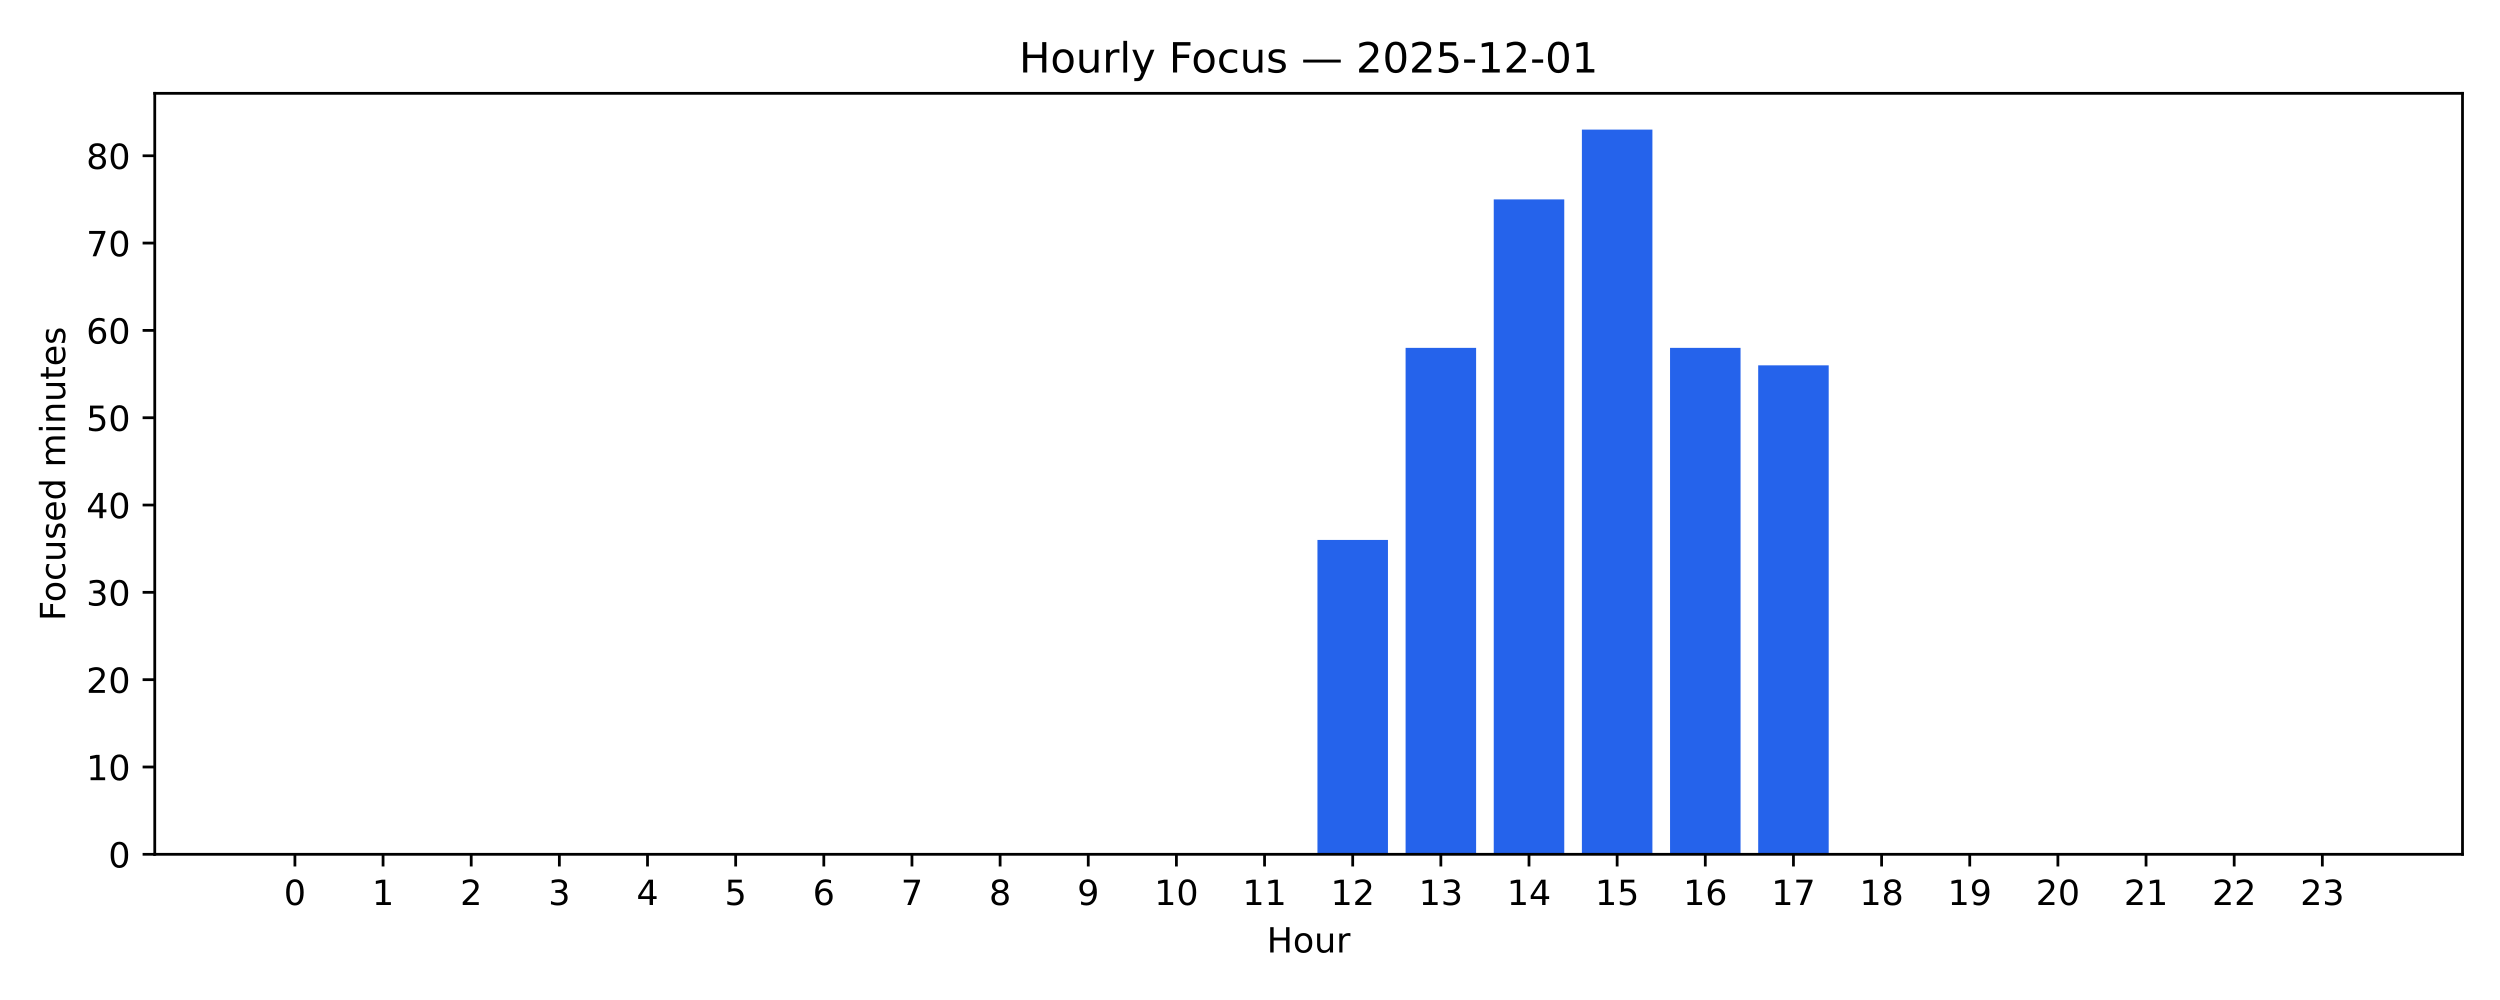
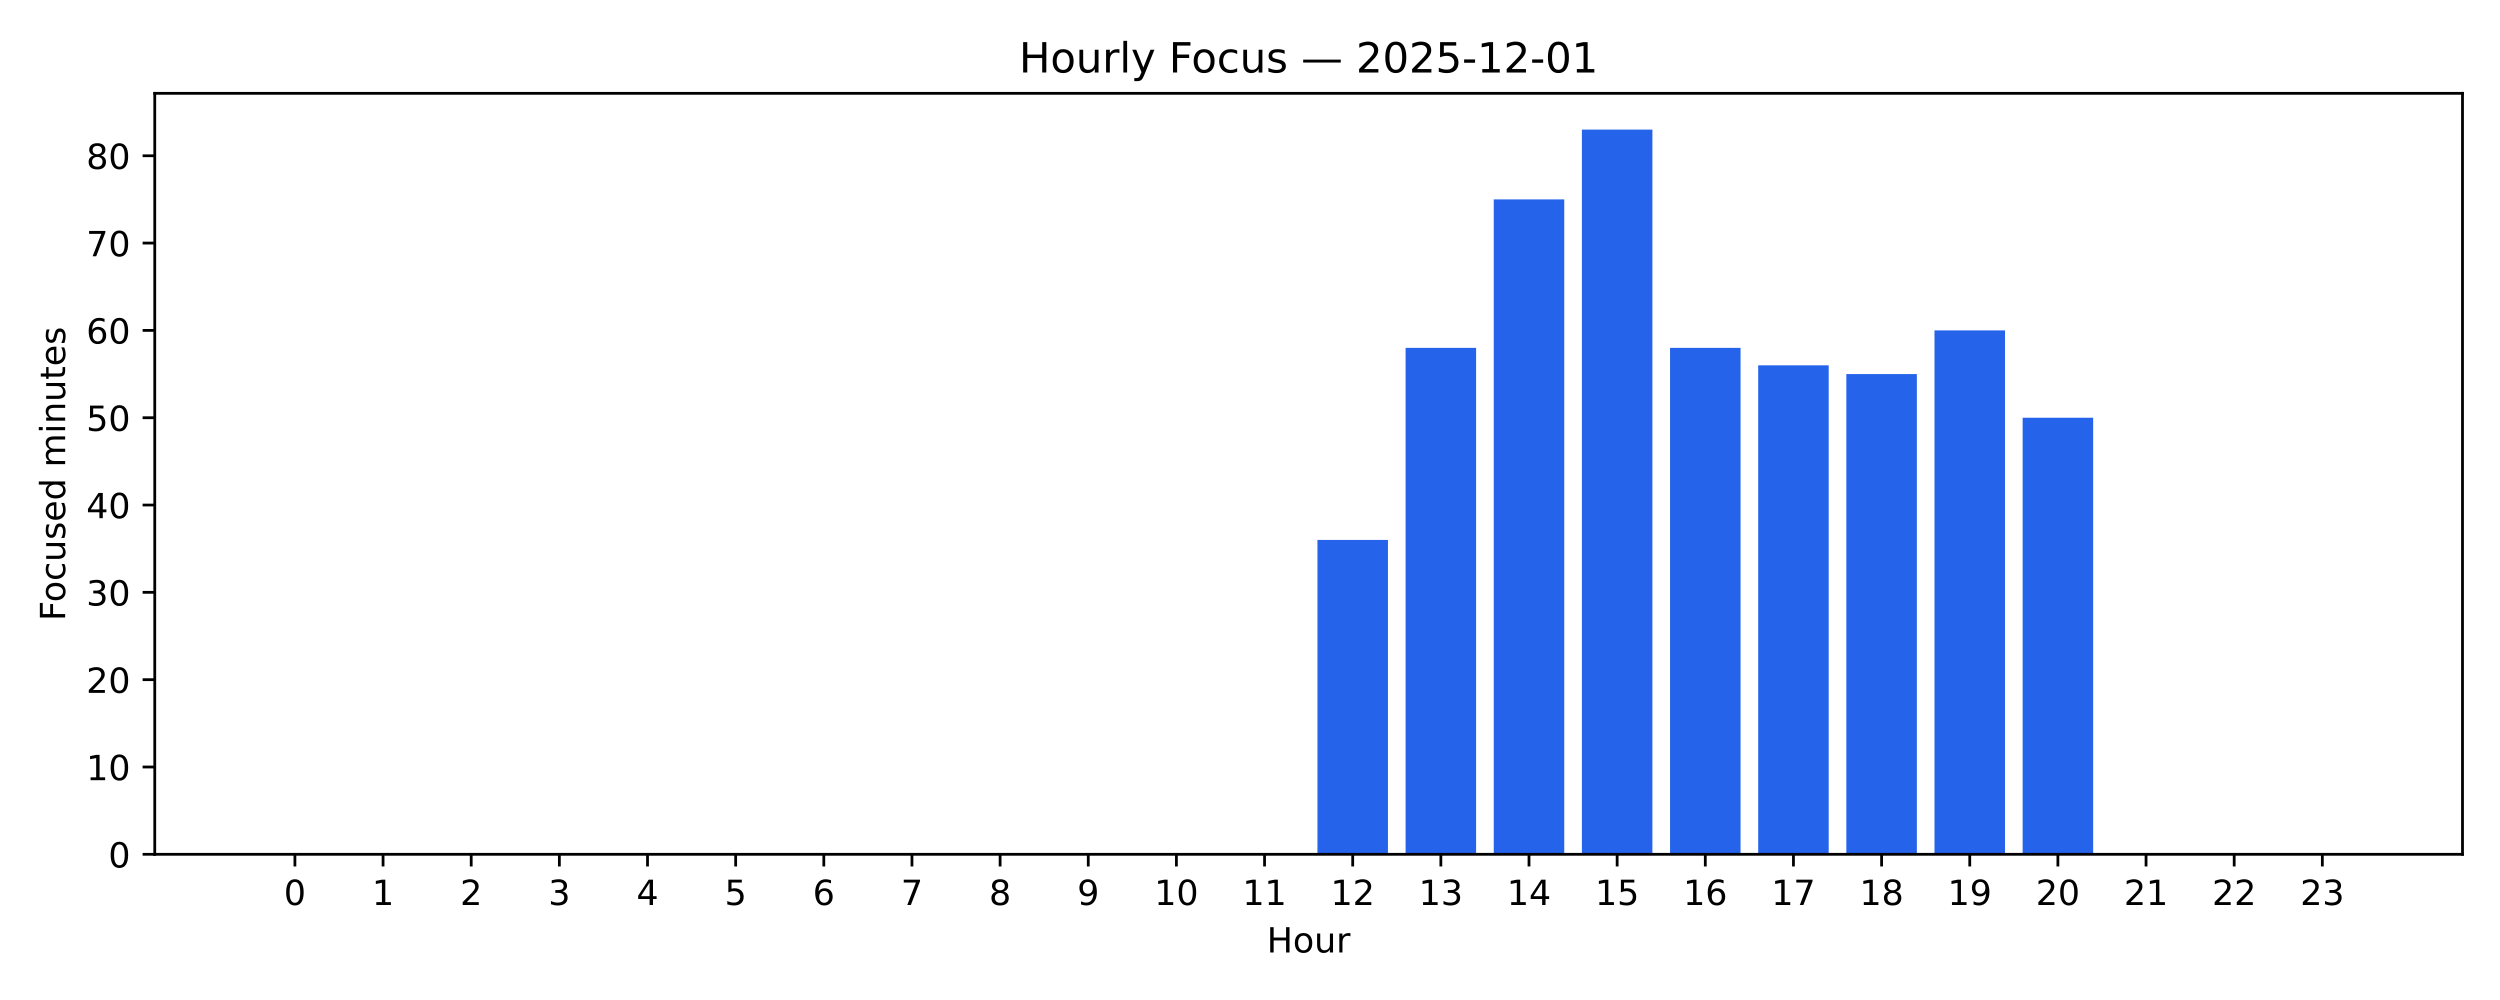
<svg xmlns="http://www.w3.org/2000/svg" xmlns:xlink="http://www.w3.org/1999/xlink" width="720pt" height="288pt" viewBox="0 0 720 288" version="1.1">
  <defs>
    <style type="text/css">*{stroke-linejoin: round; stroke-linecap: butt}</style>
  </defs>
  <g id="figure_1">
    <g id="patch_1">
      <path d="M 0 288  L 720 288  L 720 0  L 0 0  z " style="fill: #ffffff" />
    </g>
    <g id="axes_1">
      <g id="patch_2">
        <path d="M 44.57 246.04  L 709.2 246.04  L 709.2 26.88  L 44.57 26.88  z " style="fill: #ffffff" />
      </g>
      <g id="patch_3">
-         <path d="M 74.78 246.04  L 95.09 246.04  L 95.09 246.04  L 74.78 246.04  z " clip-path="url(#pf112966c77)" style="fill: #2563eb" />
+         <path d="M 74.78 246.04  L 95.09 246.04  L 95.09 246.04  L 74.78 246.04  z " clip-path="url(#p9d4293674d)" style="fill: #2563eb" />
      </g>
      <g id="patch_4">
-         <path d="M 100.167 246.04  L 120.477 246.04  L 120.477 246.04  L 100.167 246.04  z " clip-path="url(#pf112966c77)" style="fill: #2563eb" />
+         <path d="M 100.167 246.04  L 120.477 246.04  L 120.477 246.04  L 100.167 246.04  z " clip-path="url(#p9d4293674d)" style="fill: #2563eb" />
      </g>
      <g id="patch_5">
-         <path d="M 125.554 246.04  L 145.864 246.04  L 145.864 246.04  L 125.554 246.04  z " clip-path="url(#pf112966c77)" style="fill: #2563eb" />
+         <path d="M 125.554 246.04  L 145.864 246.04  L 145.864 246.04  L 125.554 246.04  z " clip-path="url(#p9d4293674d)" style="fill: #2563eb" />
      </g>
      <g id="patch_6">
-         <path d="M 150.941 246.04  L 171.251 246.04  L 171.251 246.04  L 150.941 246.04  z " clip-path="url(#pf112966c77)" style="fill: #2563eb" />
+         <path d="M 150.941 246.04  L 171.251 246.04  L 171.251 246.04  L 150.941 246.04  z " clip-path="url(#p9d4293674d)" style="fill: #2563eb" />
      </g>
      <g id="patch_7">
-         <path d="M 176.328 246.04  L 196.638 246.04  L 196.638 246.04  L 176.328 246.04  z " clip-path="url(#pf112966c77)" style="fill: #2563eb" />
+         <path d="M 176.328 246.04  L 196.638 246.04  L 196.638 246.04  L 176.328 246.04  z " clip-path="url(#p9d4293674d)" style="fill: #2563eb" />
      </g>
      <g id="patch_8">
-         <path d="M 201.715 246.04  L 222.025 246.04  L 222.025 246.04  L 201.715 246.04  z " clip-path="url(#pf112966c77)" style="fill: #2563eb" />
+         <path d="M 201.715 246.04  L 222.025 246.04  L 222.025 246.04  L 201.715 246.04  z " clip-path="url(#p9d4293674d)" style="fill: #2563eb" />
      </g>
      <g id="patch_9">
-         <path d="M 227.102 246.04  L 247.412 246.04  L 247.412 246.04  L 227.102 246.04  z " clip-path="url(#pf112966c77)" style="fill: #2563eb" />
+         <path d="M 227.102 246.04  L 247.412 246.04  L 247.412 246.04  L 227.102 246.04  z " clip-path="url(#p9d4293674d)" style="fill: #2563eb" />
      </g>
      <g id="patch_10">
-         <path d="M 252.489 246.04  L 272.799 246.04  L 272.799 246.04  L 252.489 246.04  z " clip-path="url(#pf112966c77)" style="fill: #2563eb" />
+         <path d="M 252.489 246.04  L 272.799 246.04  L 272.799 246.04  L 252.489 246.04  z " clip-path="url(#p9d4293674d)" style="fill: #2563eb" />
      </g>
      <g id="patch_11">
-         <path d="M 277.876 246.04  L 298.185 246.04  L 298.185 246.04  L 277.876 246.04  z " clip-path="url(#pf112966c77)" style="fill: #2563eb" />
+         <path d="M 277.876 246.04  L 298.185 246.04  L 298.185 246.04  L 277.876 246.04  z " clip-path="url(#p9d4293674d)" style="fill: #2563eb" />
      </g>
      <g id="patch_12">
-         <path d="M 303.263 246.04  L 323.572 246.04  L 323.572 246.04  L 303.263 246.04  z " clip-path="url(#pf112966c77)" style="fill: #2563eb" />
+         <path d="M 303.263 246.04  L 323.572 246.04  L 323.572 246.04  L 303.263 246.04  z " clip-path="url(#p9d4293674d)" style="fill: #2563eb" />
      </g>
      <g id="patch_13">
-         <path d="M 328.65 246.04  L 348.959 246.04  L 348.959 246.04  L 328.65 246.04  z " clip-path="url(#pf112966c77)" style="fill: #2563eb" />
+         <path d="M 328.65 246.04  L 348.959 246.04  L 348.959 246.04  L 328.65 246.04  z " clip-path="url(#p9d4293674d)" style="fill: #2563eb" />
      </g>
      <g id="patch_14">
-         <path d="M 354.037 246.04  L 374.346 246.04  L 374.346 246.04  L 354.037 246.04  z " clip-path="url(#pf112966c77)" style="fill: #2563eb" />
+         <path d="M 354.037 246.04  L 374.346 246.04  L 374.346 246.04  L 354.037 246.04  z " clip-path="url(#p9d4293674d)" style="fill: #2563eb" />
      </g>
      <g id="patch_15">
-         <path d="M 379.424 246.04  L 399.733 246.04  L 399.733 155.509  L 379.424 155.509  z " clip-path="url(#pf112966c77)" style="fill: #2563eb" />
+         <path d="M 379.424 246.04  L 399.733 246.04  L 399.733 155.509  L 379.424 155.509  z " clip-path="url(#p9d4293674d)" style="fill: #2563eb" />
      </g>
      <g id="patch_16">
-         <path d="M 404.811 246.04  L 425.12 246.04  L 425.12 100.185  L 404.811 100.185  z " clip-path="url(#pf112966c77)" style="fill: #2563eb" />
+         <path d="M 404.811 246.04  L 425.12 246.04  L 425.12 100.185  L 404.811 100.185  z " clip-path="url(#p9d4293674d)" style="fill: #2563eb" />
      </g>
      <g id="patch_17">
-         <path d="M 430.198 246.04  L 450.507 246.04  L 450.507 57.434  L 430.198 57.434  z " clip-path="url(#pf112966c77)" style="fill: #2563eb" />
+         <path d="M 430.198 246.04  L 450.507 246.04  L 450.507 57.434  L 430.198 57.434  z " clip-path="url(#p9d4293674d)" style="fill: #2563eb" />
      </g>
      <g id="patch_18">
-         <path d="M 455.585 246.04  L 475.894 246.04  L 475.894 37.316  L 455.585 37.316  z " clip-path="url(#pf112966c77)" style="fill: #2563eb" />
+         <path d="M 455.585 246.04  L 475.894 246.04  L 475.894 37.316  L 455.585 37.316  z " clip-path="url(#p9d4293674d)" style="fill: #2563eb" />
      </g>
      <g id="patch_19">
-         <path d="M 480.971 246.04  L 501.281 246.04  L 501.281 100.185  L 480.971 100.185  z " clip-path="url(#pf112966c77)" style="fill: #2563eb" />
+         <path d="M 480.971 246.04  L 501.281 246.04  L 501.281 100.185  L 480.971 100.185  z " clip-path="url(#p9d4293674d)" style="fill: #2563eb" />
      </g>
      <g id="patch_20">
-         <path d="M 506.358 246.04  L 526.668 246.04  L 526.668 105.214  L 506.358 105.214  z " clip-path="url(#pf112966c77)" style="fill: #2563eb" />
+         <path d="M 506.358 246.04  L 526.668 246.04  L 526.668 105.214  L 506.358 105.214  z " clip-path="url(#p9d4293674d)" style="fill: #2563eb" />
      </g>
      <g id="patch_21">
-         <path d="M 531.745 246.04  L 552.055 246.04  L 552.055 246.04  L 531.745 246.04  z " clip-path="url(#pf112966c77)" style="fill: #2563eb" />
+         <path d="M 531.745 246.04  L 552.055 246.04  L 552.055 107.729  L 531.745 107.729  z " clip-path="url(#p9d4293674d)" style="fill: #2563eb" />
      </g>
      <g id="patch_22">
-         <path d="M 557.132 246.04  L 577.442 246.04  L 577.442 246.04  L 557.132 246.04  z " clip-path="url(#pf112966c77)" style="fill: #2563eb" />
+         <path d="M 557.132 246.04  L 577.442 246.04  L 577.442 95.155  L 557.132 95.155  z " clip-path="url(#p9d4293674d)" style="fill: #2563eb" />
      </g>
      <g id="patch_23">
-         <path d="M 582.519 246.04  L 602.829 246.04  L 602.829 246.04  L 582.519 246.04  z " clip-path="url(#pf112966c77)" style="fill: #2563eb" />
+         <path d="M 582.519 246.04  L 602.829 246.04  L 602.829 120.303  L 582.519 120.303  z " clip-path="url(#p9d4293674d)" style="fill: #2563eb" />
      </g>
      <g id="patch_24">
-         <path d="M 607.906 246.04  L 628.216 246.04  L 628.216 246.04  L 607.906 246.04  z " clip-path="url(#pf112966c77)" style="fill: #2563eb" />
+         <path d="M 607.906 246.04  L 628.216 246.04  L 628.216 246.04  L 607.906 246.04  z " clip-path="url(#p9d4293674d)" style="fill: #2563eb" />
      </g>
      <g id="patch_25">
-         <path d="M 633.293 246.04  L 653.603 246.04  L 653.603 246.04  L 633.293 246.04  z " clip-path="url(#pf112966c77)" style="fill: #2563eb" />
+         <path d="M 633.293 246.04  L 653.603 246.04  L 653.603 246.04  L 633.293 246.04  z " clip-path="url(#p9d4293674d)" style="fill: #2563eb" />
      </g>
      <g id="patch_26">
-         <path d="M 658.68 246.04  L 678.99 246.04  L 678.99 246.04  L 658.68 246.04  z " clip-path="url(#pf112966c77)" style="fill: #2563eb" />
+         <path d="M 658.68 246.04  L 678.99 246.04  L 678.99 246.04  L 658.68 246.04  z " clip-path="url(#p9d4293674d)" style="fill: #2563eb" />
      </g>
      <g id="matplotlib.axis_1">
        <g id="xtick_1">
          <g id="line2d_1">
            <defs>
-               <path id="m35492df89a" d="M 0 0  L 0 3.5  " style="stroke: #000000; stroke-width: 0.8" />
+               <path id="ma91bf2c382" d="M 0 0  L 0 3.5  " style="stroke: #000000; stroke-width: 0.8" />
            </defs>
            <g>
-               <use xlink:href="#m35492df89a" x="84.935" y="246.04" style="stroke: #000000; stroke-width: 0.8" />
+               <use xlink:href="#ma91bf2c382" x="84.935" y="246.04" style="stroke: #000000; stroke-width: 0.8" />
            </g>
          </g>
          <g id="text_1">
            <g transform="translate(81.75398 260.6384) scale(0.1 -0.1)">
              <defs>
                <path id="DejaVuSans-30" d="M 2034 4250  Q 1547 4250 1301 3770  Q 1056 3291 1056 2328  Q 1056 1369 1301 889  Q 1547 409 2034 409  Q 2525 409 2770 889  Q 3016 1369 3016 2328  Q 3016 3291 2770 3770  Q 2525 4250 2034 4250  z M 2034 4750  Q 2819 4750 3233 4129  Q 3647 3509 3647 2328  Q 3647 1150 3233 529  Q 2819 -91 2034 -91  Q 1250 -91 836 529  Q 422 1150 422 2328  Q 422 3509 836 4129  Q 1250 4750 2034 4750  z " transform="scale(0.015625)" />
              </defs>
              <use xlink:href="#DejaVuSans-30" />
            </g>
          </g>
        </g>
        <g id="xtick_2">
          <g id="line2d_2">
            <g>
-               <use xlink:href="#m35492df89a" x="110.322" y="246.04" style="stroke: #000000; stroke-width: 0.8" />
+               <use xlink:href="#ma91bf2c382" x="110.322" y="246.04" style="stroke: #000000; stroke-width: 0.8" />
            </g>
          </g>
          <g id="text_2">
            <g transform="translate(107.1409 260.6384) scale(0.1 -0.1)">
              <defs>
                <path id="DejaVuSans-31" d="M 794 531  L 1825 531  L 1825 4091  L 703 3866  L 703 4441  L 1819 4666  L 2450 4666  L 2450 531  L 3481 531  L 3481 0  L 794 0  L 794 531  z " transform="scale(0.015625)" />
              </defs>
              <use xlink:href="#DejaVuSans-31" />
            </g>
          </g>
        </g>
        <g id="xtick_3">
          <g id="line2d_3">
            <g>
-               <use xlink:href="#m35492df89a" x="135.709" y="246.04" style="stroke: #000000; stroke-width: 0.8" />
+               <use xlink:href="#ma91bf2c382" x="135.709" y="246.04" style="stroke: #000000; stroke-width: 0.8" />
            </g>
          </g>
          <g id="text_3">
            <g transform="translate(132.5279 260.6384) scale(0.1 -0.1)">
              <defs>
                <path id="DejaVuSans-32" d="M 1228 531  L 3431 531  L 3431 0  L 469 0  L 469 531  Q 828 903 1448 1529  Q 2069 2156 2228 2338  Q 2531 2678 2651 2914  Q 2772 3150 2772 3378  Q 2772 3750 2511 3984  Q 2250 4219 1831 4219  Q 1534 4219 1204 4116  Q 875 4013 500 3803  L 500 4441  Q 881 4594 1212 4672  Q 1544 4750 1819 4750  Q 2544 4750 2975 4387  Q 3406 4025 3406 3419  Q 3406 3131 3298 2873  Q 3191 2616 2906 2266  Q 2828 2175 2409 1742  Q 1991 1309 1228 531  z " transform="scale(0.015625)" />
              </defs>
              <use xlink:href="#DejaVuSans-32" />
            </g>
          </g>
        </g>
        <g id="xtick_4">
          <g id="line2d_4">
            <g>
-               <use xlink:href="#m35492df89a" x="161.096" y="246.04" style="stroke: #000000; stroke-width: 0.8" />
+               <use xlink:href="#ma91bf2c382" x="161.096" y="246.04" style="stroke: #000000; stroke-width: 0.8" />
            </g>
          </g>
          <g id="text_4">
            <g transform="translate(157.9148 260.6384) scale(0.1 -0.1)">
              <defs>
                <path id="DejaVuSans-33" d="M 2597 2516  Q 3050 2419 3304 2112  Q 3559 1806 3559 1356  Q 3559 666 3084 287  Q 2609 -91 1734 -91  Q 1441 -91 1130 -33  Q 819 25 488 141  L 488 750  Q 750 597 1062 519  Q 1375 441 1716 441  Q 2309 441 2620 675  Q 2931 909 2931 1356  Q 2931 1769 2642 2001  Q 2353 2234 1838 2234  L 1294 2234  L 1294 2753  L 1863 2753  Q 2328 2753 2575 2939  Q 2822 3125 2822 3475  Q 2822 3834 2567 4026  Q 2313 4219 1838 4219  Q 1578 4219 1281 4162  Q 984 4106 628 3988  L 628 4550  Q 988 4650 1302 4700  Q 1616 4750 1894 4750  Q 2613 4750 3031 4423  Q 3450 4097 3450 3541  Q 3450 3153 3228 2886  Q 3006 2619 2597 2516  z " transform="scale(0.015625)" />
              </defs>
              <use xlink:href="#DejaVuSans-33" />
            </g>
          </g>
        </g>
        <g id="xtick_5">
          <g id="line2d_5">
            <g>
-               <use xlink:href="#m35492df89a" x="186.483" y="246.04" style="stroke: #000000; stroke-width: 0.8" />
+               <use xlink:href="#ma91bf2c382" x="186.483" y="246.04" style="stroke: #000000; stroke-width: 0.8" />
            </g>
          </g>
          <g id="text_5">
            <g transform="translate(183.3017 260.6384) scale(0.1 -0.1)">
              <defs>
                <path id="DejaVuSans-34" d="M 2419 4116  L 825 1625  L 2419 1625  L 2419 4116  z M 2253 4666  L 3047 4666  L 3047 1625  L 3713 1625  L 3713 1100  L 3047 1100  L 3047 0  L 2419 0  L 2419 1100  L 313 1100  L 313 1709  L 2253 4666  z " transform="scale(0.015625)" />
              </defs>
              <use xlink:href="#DejaVuSans-34" />
            </g>
          </g>
        </g>
        <g id="xtick_6">
          <g id="line2d_6">
            <g>
-               <use xlink:href="#m35492df89a" x="211.87" y="246.04" style="stroke: #000000; stroke-width: 0.8" />
+               <use xlink:href="#ma91bf2c382" x="211.87" y="246.04" style="stroke: #000000; stroke-width: 0.8" />
            </g>
          </g>
          <g id="text_6">
            <g transform="translate(208.6887 260.6384) scale(0.1 -0.1)">
              <defs>
                <path id="DejaVuSans-35" d="M 691 4666  L 3169 4666  L 3169 4134  L 1269 4134  L 1269 2991  Q 1406 3038 1543 3061  Q 1681 3084 1819 3084  Q 2600 3084 3056 2656  Q 3513 2228 3513 1497  Q 3513 744 3044 326  Q 2575 -91 1722 -91  Q 1428 -91 1123 -41  Q 819 9 494 109  L 494 744  Q 775 591 1075 516  Q 1375 441 1709 441  Q 2250 441 2565 725  Q 2881 1009 2881 1497  Q 2881 1984 2565 2268  Q 2250 2553 1709 2553  Q 1456 2553 1204 2497  Q 953 2441 691 2322  L 691 4666  z " transform="scale(0.015625)" />
              </defs>
              <use xlink:href="#DejaVuSans-35" />
            </g>
          </g>
        </g>
        <g id="xtick_7">
          <g id="line2d_7">
            <g>
-               <use xlink:href="#m35492df89a" x="237.257" y="246.04" style="stroke: #000000; stroke-width: 0.8" />
+               <use xlink:href="#ma91bf2c382" x="237.257" y="246.04" style="stroke: #000000; stroke-width: 0.8" />
            </g>
          </g>
          <g id="text_7">
            <g transform="translate(234.0756 260.6384) scale(0.1 -0.1)">
              <defs>
                <path id="DejaVuSans-36" d="M 2113 2584  Q 1688 2584 1439 2293  Q 1191 2003 1191 1497  Q 1191 994 1439 701  Q 1688 409 2113 409  Q 2538 409 2786 701  Q 3034 994 3034 1497  Q 3034 2003 2786 2293  Q 2538 2584 2113 2584  z M 3366 4563  L 3366 3988  Q 3128 4100 2886 4159  Q 2644 4219 2406 4219  Q 1781 4219 1451 3797  Q 1122 3375 1075 2522  Q 1259 2794 1537 2939  Q 1816 3084 2150 3084  Q 2853 3084 3261 2657  Q 3669 2231 3669 1497  Q 3669 778 3244 343  Q 2819 -91 2113 -91  Q 1303 -91 875 529  Q 447 1150 447 2328  Q 447 3434 972 4092  Q 1497 4750 2381 4750  Q 2619 4750 2861 4703  Q 3103 4656 3366 4563  z " transform="scale(0.015625)" />
              </defs>
              <use xlink:href="#DejaVuSans-36" />
            </g>
          </g>
        </g>
        <g id="xtick_8">
          <g id="line2d_8">
            <g>
-               <use xlink:href="#m35492df89a" x="262.644" y="246.04" style="stroke: #000000; stroke-width: 0.8" />
+               <use xlink:href="#ma91bf2c382" x="262.644" y="246.04" style="stroke: #000000; stroke-width: 0.8" />
            </g>
          </g>
          <g id="text_8">
            <g transform="translate(259.4625 260.6384) scale(0.1 -0.1)">
              <defs>
                <path id="DejaVuSans-37" d="M 525 4666  L 3525 4666  L 3525 4397  L 1831 0  L 1172 0  L 2766 4134  L 525 4134  L 525 4666  z " transform="scale(0.015625)" />
              </defs>
              <use xlink:href="#DejaVuSans-37" />
            </g>
          </g>
        </g>
        <g id="xtick_9">
          <g id="line2d_9">
            <g>
-               <use xlink:href="#m35492df89a" x="288.031" y="246.04" style="stroke: #000000; stroke-width: 0.8" />
+               <use xlink:href="#ma91bf2c382" x="288.031" y="246.04" style="stroke: #000000; stroke-width: 0.8" />
            </g>
          </g>
          <g id="text_9">
            <g transform="translate(284.8495 260.6384) scale(0.1 -0.1)">
              <defs>
                <path id="DejaVuSans-38" d="M 2034 2216  Q 1584 2216 1326 1975  Q 1069 1734 1069 1313  Q 1069 891 1326 650  Q 1584 409 2034 409  Q 2484 409 2743 651  Q 3003 894 3003 1313  Q 3003 1734 2745 1975  Q 2488 2216 2034 2216  z M 1403 2484  Q 997 2584 770 2862  Q 544 3141 544 3541  Q 544 4100 942 4425  Q 1341 4750 2034 4750  Q 2731 4750 3128 4425  Q 3525 4100 3525 3541  Q 3525 3141 3298 2862  Q 3072 2584 2669 2484  Q 3125 2378 3379 2068  Q 3634 1759 3634 1313  Q 3634 634 3220 271  Q 2806 -91 2034 -91  Q 1263 -91 848 271  Q 434 634 434 1313  Q 434 1759 690 2068  Q 947 2378 1403 2484  z M 1172 3481  Q 1172 3119 1398 2916  Q 1625 2713 2034 2713  Q 2441 2713 2670 2916  Q 2900 3119 2900 3481  Q 2900 3844 2670 4047  Q 2441 4250 2034 4250  Q 1625 4250 1398 4047  Q 1172 3844 1172 3481  z " transform="scale(0.015625)" />
              </defs>
              <use xlink:href="#DejaVuSans-38" />
            </g>
          </g>
        </g>
        <g id="xtick_10">
          <g id="line2d_10">
            <g>
-               <use xlink:href="#m35492df89a" x="313.418" y="246.04" style="stroke: #000000; stroke-width: 0.8" />
+               <use xlink:href="#ma91bf2c382" x="313.418" y="246.04" style="stroke: #000000; stroke-width: 0.8" />
            </g>
          </g>
          <g id="text_10">
            <g transform="translate(310.2364 260.6384) scale(0.1 -0.1)">
              <defs>
                <path id="DejaVuSans-39" d="M 703 97  L 703 672  Q 941 559 1184 500  Q 1428 441 1663 441  Q 2288 441 2617 861  Q 2947 1281 2994 2138  Q 2813 1869 2534 1725  Q 2256 1581 1919 1581  Q 1219 1581 811 2004  Q 403 2428 403 3163  Q 403 3881 828 4315  Q 1253 4750 1959 4750  Q 2769 4750 3195 4129  Q 3622 3509 3622 2328  Q 3622 1225 3098 567  Q 2575 -91 1691 -91  Q 1453 -91 1209 -44  Q 966 3 703 97  z M 1959 2075  Q 2384 2075 2632 2365  Q 2881 2656 2881 3163  Q 2881 3666 2632 3958  Q 2384 4250 1959 4250  Q 1534 4250 1286 3958  Q 1038 3666 1038 3163  Q 1038 2656 1286 2365  Q 1534 2075 1959 2075  z " transform="scale(0.015625)" />
              </defs>
              <use xlink:href="#DejaVuSans-39" />
            </g>
          </g>
        </g>
        <g id="xtick_11">
          <g id="line2d_11">
            <g>
-               <use xlink:href="#m35492df89a" x="338.805" y="246.04" style="stroke: #000000; stroke-width: 0.8" />
+               <use xlink:href="#ma91bf2c382" x="338.805" y="246.04" style="stroke: #000000; stroke-width: 0.8" />
            </g>
          </g>
          <g id="text_11">
            <g transform="translate(332.4421 260.6384) scale(0.1 -0.1)">
              <use xlink:href="#DejaVuSans-31" />
              <use xlink:href="#DejaVuSans-30" transform="translate(63.62305 0)" />
            </g>
          </g>
        </g>
        <g id="xtick_12">
          <g id="line2d_12">
            <g>
-               <use xlink:href="#m35492df89a" x="364.192" y="246.04" style="stroke: #000000; stroke-width: 0.8" />
+               <use xlink:href="#ma91bf2c382" x="364.192" y="246.04" style="stroke: #000000; stroke-width: 0.8" />
            </g>
          </g>
          <g id="text_12">
            <g transform="translate(357.829 260.6384) scale(0.1 -0.1)">
              <use xlink:href="#DejaVuSans-31" />
              <use xlink:href="#DejaVuSans-31" transform="translate(63.62305 0)" />
            </g>
          </g>
        </g>
        <g id="xtick_13">
          <g id="line2d_13">
            <g>
-               <use xlink:href="#m35492df89a" x="389.578" y="246.04" style="stroke: #000000; stroke-width: 0.8" />
+               <use xlink:href="#ma91bf2c382" x="389.578" y="246.04" style="stroke: #000000; stroke-width: 0.8" />
            </g>
          </g>
          <g id="text_13">
            <g transform="translate(383.216 260.6384) scale(0.1 -0.1)">
              <use xlink:href="#DejaVuSans-31" />
              <use xlink:href="#DejaVuSans-32" transform="translate(63.62305 0)" />
            </g>
          </g>
        </g>
        <g id="xtick_14">
          <g id="line2d_14">
            <g>
-               <use xlink:href="#m35492df89a" x="414.965" y="246.04" style="stroke: #000000; stroke-width: 0.8" />
+               <use xlink:href="#ma91bf2c382" x="414.965" y="246.04" style="stroke: #000000; stroke-width: 0.8" />
            </g>
          </g>
          <g id="text_14">
            <g transform="translate(408.6029 260.6384) scale(0.1 -0.1)">
              <use xlink:href="#DejaVuSans-31" />
              <use xlink:href="#DejaVuSans-33" transform="translate(63.62305 0)" />
            </g>
          </g>
        </g>
        <g id="xtick_15">
          <g id="line2d_15">
            <g>
-               <use xlink:href="#m35492df89a" x="440.352" y="246.04" style="stroke: #000000; stroke-width: 0.8" />
+               <use xlink:href="#ma91bf2c382" x="440.352" y="246.04" style="stroke: #000000; stroke-width: 0.8" />
            </g>
          </g>
          <g id="text_15">
            <g transform="translate(433.9898 260.6384) scale(0.1 -0.1)">
              <use xlink:href="#DejaVuSans-31" />
              <use xlink:href="#DejaVuSans-34" transform="translate(63.62305 0)" />
            </g>
          </g>
        </g>
        <g id="xtick_16">
          <g id="line2d_16">
            <g>
-               <use xlink:href="#m35492df89a" x="465.739" y="246.04" style="stroke: #000000; stroke-width: 0.8" />
+               <use xlink:href="#ma91bf2c382" x="465.739" y="246.04" style="stroke: #000000; stroke-width: 0.8" />
            </g>
          </g>
          <g id="text_16">
            <g transform="translate(459.3768 260.6384) scale(0.1 -0.1)">
              <use xlink:href="#DejaVuSans-31" />
              <use xlink:href="#DejaVuSans-35" transform="translate(63.62305 0)" />
            </g>
          </g>
        </g>
        <g id="xtick_17">
          <g id="line2d_17">
            <g>
-               <use xlink:href="#m35492df89a" x="491.126" y="246.04" style="stroke: #000000; stroke-width: 0.8" />
+               <use xlink:href="#ma91bf2c382" x="491.126" y="246.04" style="stroke: #000000; stroke-width: 0.8" />
            </g>
          </g>
          <g id="text_17">
            <g transform="translate(484.7637 260.6384) scale(0.1 -0.1)">
              <use xlink:href="#DejaVuSans-31" />
              <use xlink:href="#DejaVuSans-36" transform="translate(63.62305 0)" />
            </g>
          </g>
        </g>
        <g id="xtick_18">
          <g id="line2d_18">
            <g>
-               <use xlink:href="#m35492df89a" x="516.513" y="246.04" style="stroke: #000000; stroke-width: 0.8" />
+               <use xlink:href="#ma91bf2c382" x="516.513" y="246.04" style="stroke: #000000; stroke-width: 0.8" />
            </g>
          </g>
          <g id="text_18">
            <g transform="translate(510.1507 260.6384) scale(0.1 -0.1)">
              <use xlink:href="#DejaVuSans-31" />
              <use xlink:href="#DejaVuSans-37" transform="translate(63.62305 0)" />
            </g>
          </g>
        </g>
        <g id="xtick_19">
          <g id="line2d_19">
            <g>
-               <use xlink:href="#m35492df89a" x="541.9" y="246.04" style="stroke: #000000; stroke-width: 0.8" />
+               <use xlink:href="#ma91bf2c382" x="541.9" y="246.04" style="stroke: #000000; stroke-width: 0.8" />
            </g>
          </g>
          <g id="text_19">
            <g transform="translate(535.5376 260.6384) scale(0.1 -0.1)">
              <use xlink:href="#DejaVuSans-31" />
              <use xlink:href="#DejaVuSans-38" transform="translate(63.62305 0)" />
            </g>
          </g>
        </g>
        <g id="xtick_20">
          <g id="line2d_20">
            <g>
-               <use xlink:href="#m35492df89a" x="567.287" y="246.04" style="stroke: #000000; stroke-width: 0.8" />
+               <use xlink:href="#ma91bf2c382" x="567.287" y="246.04" style="stroke: #000000; stroke-width: 0.8" />
            </g>
          </g>
          <g id="text_20">
            <g transform="translate(560.9245 260.6384) scale(0.1 -0.1)">
              <use xlink:href="#DejaVuSans-31" />
              <use xlink:href="#DejaVuSans-39" transform="translate(63.62305 0)" />
            </g>
          </g>
        </g>
        <g id="xtick_21">
          <g id="line2d_21">
            <g>
-               <use xlink:href="#m35492df89a" x="592.674" y="246.04" style="stroke: #000000; stroke-width: 0.8" />
+               <use xlink:href="#ma91bf2c382" x="592.674" y="246.04" style="stroke: #000000; stroke-width: 0.8" />
            </g>
          </g>
          <g id="text_21">
            <g transform="translate(586.3115 260.6384) scale(0.1 -0.1)">
              <use xlink:href="#DejaVuSans-32" />
              <use xlink:href="#DejaVuSans-30" transform="translate(63.62305 0)" />
            </g>
          </g>
        </g>
        <g id="xtick_22">
          <g id="line2d_22">
            <g>
-               <use xlink:href="#m35492df89a" x="618.061" y="246.04" style="stroke: #000000; stroke-width: 0.8" />
+               <use xlink:href="#ma91bf2c382" x="618.061" y="246.04" style="stroke: #000000; stroke-width: 0.8" />
            </g>
          </g>
          <g id="text_22">
            <g transform="translate(611.6984 260.6384) scale(0.1 -0.1)">
              <use xlink:href="#DejaVuSans-32" />
              <use xlink:href="#DejaVuSans-31" transform="translate(63.62305 0)" />
            </g>
          </g>
        </g>
        <g id="xtick_23">
          <g id="line2d_23">
            <g>
-               <use xlink:href="#m35492df89a" x="643.448" y="246.04" style="stroke: #000000; stroke-width: 0.8" />
+               <use xlink:href="#ma91bf2c382" x="643.448" y="246.04" style="stroke: #000000; stroke-width: 0.8" />
            </g>
          </g>
          <g id="text_23">
            <g transform="translate(637.0853 260.6384) scale(0.1 -0.1)">
              <use xlink:href="#DejaVuSans-32" />
              <use xlink:href="#DejaVuSans-32" transform="translate(63.62305 0)" />
            </g>
          </g>
        </g>
        <g id="xtick_24">
          <g id="line2d_24">
            <g>
-               <use xlink:href="#m35492df89a" x="668.835" y="246.04" style="stroke: #000000; stroke-width: 0.8" />
+               <use xlink:href="#ma91bf2c382" x="668.835" y="246.04" style="stroke: #000000; stroke-width: 0.8" />
            </g>
          </g>
          <g id="text_24">
            <g transform="translate(662.4723 260.6384) scale(0.1 -0.1)">
              <use xlink:href="#DejaVuSans-32" />
              <use xlink:href="#DejaVuSans-33" transform="translate(63.62305 0)" />
            </g>
          </g>
        </g>
        <g id="text_25">
          <g transform="translate(364.8413 274.3166) scale(0.1 -0.1)">
            <defs>
              <path id="DejaVuSans-48" d="M 628 4666  L 1259 4666  L 1259 2753  L 3553 2753  L 3553 4666  L 4184 4666  L 4184 0  L 3553 0  L 3553 2222  L 1259 2222  L 1259 0  L 628 0  L 628 4666  z " transform="scale(0.015625)" />
              <path id="DejaVuSans-6f" d="M 1959 3097  Q 1497 3097 1228 2736  Q 959 2375 959 1747  Q 959 1119 1226 758  Q 1494 397 1959 397  Q 2419 397 2687 759  Q 2956 1122 2956 1747  Q 2956 2369 2687 2733  Q 2419 3097 1959 3097  z M 1959 3584  Q 2709 3584 3137 3096  Q 3566 2609 3566 1747  Q 3566 888 3137 398  Q 2709 -91 1959 -91  Q 1206 -91 779 398  Q 353 888 353 1747  Q 353 2609 779 3096  Q 1206 3584 1959 3584  z " transform="scale(0.015625)" />
              <path id="DejaVuSans-75" d="M 544 1381  L 544 3500  L 1119 3500  L 1119 1403  Q 1119 906 1312 657  Q 1506 409 1894 409  Q 2359 409 2629 706  Q 2900 1003 2900 1516  L 2900 3500  L 3475 3500  L 3475 0  L 2900 0  L 2900 538  Q 2691 219 2414 64  Q 2138 -91 1772 -91  Q 1169 -91 856 284  Q 544 659 544 1381  z M 1991 3584  L 1991 3584  z " transform="scale(0.015625)" />
              <path id="DejaVuSans-72" d="M 2631 2963  Q 2534 3019 2420 3045  Q 2306 3072 2169 3072  Q 1681 3072 1420 2755  Q 1159 2438 1159 1844  L 1159 0  L 581 0  L 581 3500  L 1159 3500  L 1159 2956  Q 1341 3275 1631 3429  Q 1922 3584 2338 3584  Q 2397 3584 2469 3576  Q 2541 3569 2628 3553  L 2631 2963  z " transform="scale(0.015625)" />
            </defs>
            <use xlink:href="#DejaVuSans-48" />
            <use xlink:href="#DejaVuSans-6f" transform="translate(75.19531 0)" />
            <use xlink:href="#DejaVuSans-75" transform="translate(136.377 0)" />
            <use xlink:href="#DejaVuSans-72" transform="translate(199.7559 0)" />
          </g>
        </g>
      </g>
      <g id="matplotlib.axis_2">
        <g id="ytick_1">
          <g id="line2d_25">
            <defs>
-               <path id="mdbf46dcbc8" d="M 0 0  L -3.5 0  " style="stroke: #000000; stroke-width: 0.8" />
+               <path id="m21f8b1c977" d="M 0 0  L -3.5 0  " style="stroke: #000000; stroke-width: 0.8" />
            </defs>
            <g>
-               <use xlink:href="#mdbf46dcbc8" x="44.57" y="246.04" style="stroke: #000000; stroke-width: 0.8" />
+               <use xlink:href="#m21f8b1c977" x="44.57" y="246.04" style="stroke: #000000; stroke-width: 0.8" />
            </g>
          </g>
          <g id="text_26">
            <g transform="translate(31.2075 249.8392) scale(0.1 -0.1)">
              <use xlink:href="#DejaVuSans-30" />
            </g>
          </g>
        </g>
        <g id="ytick_2">
          <g id="line2d_26">
            <g>
-               <use xlink:href="#mdbf46dcbc8" x="44.57" y="220.893" style="stroke: #000000; stroke-width: 0.8" />
+               <use xlink:href="#m21f8b1c977" x="44.57" y="220.893" style="stroke: #000000; stroke-width: 0.8" />
            </g>
          </g>
          <g id="text_27">
            <g transform="translate(24.845 224.6918) scale(0.1 -0.1)">
              <use xlink:href="#DejaVuSans-31" />
              <use xlink:href="#DejaVuSans-30" transform="translate(63.62305 0)" />
            </g>
          </g>
        </g>
        <g id="ytick_3">
          <g id="line2d_27">
            <g>
-               <use xlink:href="#mdbf46dcbc8" x="44.57" y="195.745" style="stroke: #000000; stroke-width: 0.8" />
+               <use xlink:href="#m21f8b1c977" x="44.57" y="195.745" style="stroke: #000000; stroke-width: 0.8" />
            </g>
          </g>
          <g id="text_28">
            <g transform="translate(24.845 199.5443) scale(0.1 -0.1)">
              <use xlink:href="#DejaVuSans-32" />
              <use xlink:href="#DejaVuSans-30" transform="translate(63.62305 0)" />
            </g>
          </g>
        </g>
        <g id="ytick_4">
          <g id="line2d_28">
            <g>
-               <use xlink:href="#mdbf46dcbc8" x="44.57" y="170.598" style="stroke: #000000; stroke-width: 0.8" />
+               <use xlink:href="#m21f8b1c977" x="44.57" y="170.598" style="stroke: #000000; stroke-width: 0.8" />
            </g>
          </g>
          <g id="text_29">
            <g transform="translate(24.845 174.3969) scale(0.1 -0.1)">
              <use xlink:href="#DejaVuSans-33" />
              <use xlink:href="#DejaVuSans-30" transform="translate(63.62305 0)" />
            </g>
          </g>
        </g>
        <g id="ytick_5">
          <g id="line2d_29">
            <g>
-               <use xlink:href="#mdbf46dcbc8" x="44.57" y="145.45" style="stroke: #000000; stroke-width: 0.8" />
+               <use xlink:href="#m21f8b1c977" x="44.57" y="145.45" style="stroke: #000000; stroke-width: 0.8" />
            </g>
          </g>
          <g id="text_30">
            <g transform="translate(24.845 149.2494) scale(0.1 -0.1)">
              <use xlink:href="#DejaVuSans-34" />
              <use xlink:href="#DejaVuSans-30" transform="translate(63.62305 0)" />
            </g>
          </g>
        </g>
        <g id="ytick_6">
          <g id="line2d_30">
            <g>
-               <use xlink:href="#mdbf46dcbc8" x="44.57" y="120.303" style="stroke: #000000; stroke-width: 0.8" />
+               <use xlink:href="#m21f8b1c977" x="44.57" y="120.303" style="stroke: #000000; stroke-width: 0.8" />
            </g>
          </g>
          <g id="text_31">
            <g transform="translate(24.845 124.102) scale(0.1 -0.1)">
              <use xlink:href="#DejaVuSans-35" />
              <use xlink:href="#DejaVuSans-30" transform="translate(63.62305 0)" />
            </g>
          </g>
        </g>
        <g id="ytick_7">
          <g id="line2d_31">
            <g>
-               <use xlink:href="#mdbf46dcbc8" x="44.57" y="95.155" style="stroke: #000000; stroke-width: 0.8" />
+               <use xlink:href="#m21f8b1c977" x="44.57" y="95.155" style="stroke: #000000; stroke-width: 0.8" />
            </g>
          </g>
          <g id="text_32">
            <g transform="translate(24.845 98.95454) scale(0.1 -0.1)">
              <use xlink:href="#DejaVuSans-36" />
              <use xlink:href="#DejaVuSans-30" transform="translate(63.62305 0)" />
            </g>
          </g>
        </g>
        <g id="ytick_8">
          <g id="line2d_32">
            <g>
-               <use xlink:href="#mdbf46dcbc8" x="44.57" y="70.008" style="stroke: #000000; stroke-width: 0.8" />
+               <use xlink:href="#m21f8b1c977" x="44.57" y="70.008" style="stroke: #000000; stroke-width: 0.8" />
            </g>
          </g>
          <g id="text_33">
            <g transform="translate(24.845 73.80709) scale(0.1 -0.1)">
              <use xlink:href="#DejaVuSans-37" />
              <use xlink:href="#DejaVuSans-30" transform="translate(63.62305 0)" />
            </g>
          </g>
        </g>
        <g id="ytick_9">
          <g id="line2d_33">
            <g>
-               <use xlink:href="#mdbf46dcbc8" x="44.57" y="44.86" style="stroke: #000000; stroke-width: 0.8" />
+               <use xlink:href="#m21f8b1c977" x="44.57" y="44.86" style="stroke: #000000; stroke-width: 0.8" />
            </g>
          </g>
          <g id="text_34">
            <g transform="translate(24.845 48.65964) scale(0.1 -0.1)">
              <use xlink:href="#DejaVuSans-38" />
              <use xlink:href="#DejaVuSans-30" transform="translate(63.62305 0)" />
            </g>
          </g>
        </g>
        <g id="text_35">
          <g transform="translate(18.76531 178.8147) rotate(-90) scale(0.1 -0.1)">
            <defs>
              <path id="DejaVuSans-46" d="M 628 4666  L 3309 4666  L 3309 4134  L 1259 4134  L 1259 2759  L 3109 2759  L 3109 2228  L 1259 2228  L 1259 0  L 628 0  L 628 4666  z " transform="scale(0.015625)" />
              <path id="DejaVuSans-63" d="M 3122 3366  L 3122 2828  Q 2878 2963 2633 3030  Q 2388 3097 2138 3097  Q 1578 3097 1268 2742  Q 959 2388 959 1747  Q 959 1106 1268 751  Q 1578 397 2138 397  Q 2388 397 2633 464  Q 2878 531 3122 666  L 3122 134  Q 2881 22 2623 -34  Q 2366 -91 2075 -91  Q 1284 -91 818 406  Q 353 903 353 1747  Q 353 2603 823 3093  Q 1294 3584 2113 3584  Q 2378 3584 2631 3529  Q 2884 3475 3122 3366  z " transform="scale(0.015625)" />
              <path id="DejaVuSans-73" d="M 2834 3397  L 2834 2853  Q 2591 2978 2328 3040  Q 2066 3103 1784 3103  Q 1356 3103 1142 2972  Q 928 2841 928 2578  Q 928 2378 1081 2264  Q 1234 2150 1697 2047  L 1894 2003  Q 2506 1872 2764 1633  Q 3022 1394 3022 966  Q 3022 478 2636 193  Q 2250 -91 1575 -91  Q 1294 -91 989 -36  Q 684 19 347 128  L 347 722  Q 666 556 975 473  Q 1284 391 1588 391  Q 1994 391 2212 530  Q 2431 669 2431 922  Q 2431 1156 2273 1281  Q 2116 1406 1581 1522  L 1381 1569  Q 847 1681 609 1914  Q 372 2147 372 2553  Q 372 3047 722 3315  Q 1072 3584 1716 3584  Q 2034 3584 2315 3537  Q 2597 3491 2834 3397  z " transform="scale(0.015625)" />
              <path id="DejaVuSans-65" d="M 3597 1894  L 3597 1613  L 953 1613  Q 991 1019 1311 708  Q 1631 397 2203 397  Q 2534 397 2845 478  Q 3156 559 3463 722  L 3463 178  Q 3153 47 2828 -22  Q 2503 -91 2169 -91  Q 1331 -91 842 396  Q 353 884 353 1716  Q 353 2575 817 3079  Q 1281 3584 2069 3584  Q 2775 3584 3186 3129  Q 3597 2675 3597 1894  z M 3022 2063  Q 3016 2534 2758 2815  Q 2500 3097 2075 3097  Q 1594 3097 1305 2825  Q 1016 2553 972 2059  L 3022 2063  z " transform="scale(0.015625)" />
              <path id="DejaVuSans-64" d="M 2906 2969  L 2906 4863  L 3481 4863  L 3481 0  L 2906 0  L 2906 525  Q 2725 213 2448 61  Q 2172 -91 1784 -91  Q 1150 -91 751 415  Q 353 922 353 1747  Q 353 2572 751 3078  Q 1150 3584 1784 3584  Q 2172 3584 2448 3432  Q 2725 3281 2906 2969  z M 947 1747  Q 947 1113 1208 752  Q 1469 391 1925 391  Q 2381 391 2643 752  Q 2906 1113 2906 1747  Q 2906 2381 2643 2742  Q 2381 3103 1925 3103  Q 1469 3103 1208 2742  Q 947 2381 947 1747  z " transform="scale(0.015625)" />
              <path id="DejaVuSans-20" transform="scale(0.015625)" />
              <path id="DejaVuSans-6d" d="M 3328 2828  Q 3544 3216 3844 3400  Q 4144 3584 4550 3584  Q 5097 3584 5394 3201  Q 5691 2819 5691 2113  L 5691 0  L 5113 0  L 5113 2094  Q 5113 2597 4934 2840  Q 4756 3084 4391 3084  Q 3944 3084 3684 2787  Q 3425 2491 3425 1978  L 3425 0  L 2847 0  L 2847 2094  Q 2847 2600 2669 2842  Q 2491 3084 2119 3084  Q 1678 3084 1418 2786  Q 1159 2488 1159 1978  L 1159 0  L 581 0  L 581 3500  L 1159 3500  L 1159 2956  Q 1356 3278 1631 3431  Q 1906 3584 2284 3584  Q 2666 3584 2933 3390  Q 3200 3197 3328 2828  z " transform="scale(0.015625)" />
              <path id="DejaVuSans-69" d="M 603 3500  L 1178 3500  L 1178 0  L 603 0  L 603 3500  z M 603 4863  L 1178 4863  L 1178 4134  L 603 4134  L 603 4863  z " transform="scale(0.015625)" />
              <path id="DejaVuSans-6e" d="M 3513 2113  L 3513 0  L 2938 0  L 2938 2094  Q 2938 2591 2744 2837  Q 2550 3084 2163 3084  Q 1697 3084 1428 2787  Q 1159 2491 1159 1978  L 1159 0  L 581 0  L 581 3500  L 1159 3500  L 1159 2956  Q 1366 3272 1645 3428  Q 1925 3584 2291 3584  Q 2894 3584 3203 3211  Q 3513 2838 3513 2113  z " transform="scale(0.015625)" />
              <path id="DejaVuSans-74" d="M 1172 4494  L 1172 3500  L 2356 3500  L 2356 3053  L 1172 3053  L 1172 1153  Q 1172 725 1289 603  Q 1406 481 1766 481  L 2356 481  L 2356 0  L 1766 0  Q 1100 0 847 248  Q 594 497 594 1153  L 594 3053  L 172 3053  L 172 3500  L 594 3500  L 594 4494  L 1172 4494  z " transform="scale(0.015625)" />
            </defs>
            <use xlink:href="#DejaVuSans-46" />
            <use xlink:href="#DejaVuSans-6f" transform="translate(53.89453 0)" />
            <use xlink:href="#DejaVuSans-63" transform="translate(115.0762 0)" />
            <use xlink:href="#DejaVuSans-75" transform="translate(170.0566 0)" />
            <use xlink:href="#DejaVuSans-73" transform="translate(233.4355 0)" />
            <use xlink:href="#DejaVuSans-65" transform="translate(285.5352 0)" />
            <use xlink:href="#DejaVuSans-64" transform="translate(347.0586 0)" />
            <use xlink:href="#DejaVuSans-20" transform="translate(410.5352 0)" />
            <use xlink:href="#DejaVuSans-6d" transform="translate(442.3223 0)" />
            <use xlink:href="#DejaVuSans-69" transform="translate(539.7344 0)" />
            <use xlink:href="#DejaVuSans-6e" transform="translate(567.5176 0)" />
            <use xlink:href="#DejaVuSans-75" transform="translate(630.8965 0)" />
            <use xlink:href="#DejaVuSans-74" transform="translate(694.2754 0)" />
            <use xlink:href="#DejaVuSans-65" transform="translate(733.4844 0)" />
            <use xlink:href="#DejaVuSans-73" transform="translate(795.0078 0)" />
          </g>
        </g>
      </g>
      <g id="patch_27">
        <path d="M 44.57 246.04  L 44.57 26.88  " style="fill: none; stroke: #000000; stroke-width: 0.8; stroke-linejoin: miter; stroke-linecap: square" />
      </g>
      <g id="patch_28">
        <path d="M 709.2 246.04  L 709.2 26.88  " style="fill: none; stroke: #000000; stroke-width: 0.8; stroke-linejoin: miter; stroke-linecap: square" />
      </g>
      <g id="patch_29">
        <path d="M 44.57 246.04  L 709.2 246.04  " style="fill: none; stroke: #000000; stroke-width: 0.8; stroke-linejoin: miter; stroke-linecap: square" />
      </g>
      <g id="patch_30">
        <path d="M 44.57 26.88  L 709.2 26.88  " style="fill: none; stroke: #000000; stroke-width: 0.8; stroke-linejoin: miter; stroke-linecap: square" />
      </g>
      <g id="text_36">
        <g transform="translate(293.4925 20.88) scale(0.12 -0.12)">
          <defs>
            <path id="DejaVuSans-6c" d="M 603 4863  L 1178 4863  L 1178 0  L 603 0  L 603 4863  z " transform="scale(0.015625)" />
            <path id="DejaVuSans-79" d="M 2059 -325  Q 1816 -950 1584 -1140  Q 1353 -1331 966 -1331  L 506 -1331  L 506 -850  L 844 -850  Q 1081 -850 1212 -737  Q 1344 -625 1503 -206  L 1606 56  L 191 3500  L 800 3500  L 1894 763  L 2988 3500  L 3597 3500  L 2059 -325  z " transform="scale(0.015625)" />
            <path id="DejaVuSans-2014" d="M 313 1978  L 6088 1978  L 6088 1528  L 313 1528  L 313 1978  z " transform="scale(0.015625)" />
            <path id="DejaVuSans-2d" d="M 313 2009  L 1997 2009  L 1997 1497  L 313 1497  L 313 2009  z " transform="scale(0.015625)" />
          </defs>
          <use xlink:href="#DejaVuSans-48" />
          <use xlink:href="#DejaVuSans-6f" transform="translate(75.19531 0)" />
          <use xlink:href="#DejaVuSans-75" transform="translate(136.377 0)" />
          <use xlink:href="#DejaVuSans-72" transform="translate(199.7559 0)" />
          <use xlink:href="#DejaVuSans-6c" transform="translate(240.8691 0)" />
          <use xlink:href="#DejaVuSans-79" transform="translate(268.6523 0)" />
          <use xlink:href="#DejaVuSans-20" transform="translate(327.832 0)" />
          <use xlink:href="#DejaVuSans-46" transform="translate(359.6191 0)" />
          <use xlink:href="#DejaVuSans-6f" transform="translate(413.5137 0)" />
          <use xlink:href="#DejaVuSans-63" transform="translate(474.6953 0)" />
          <use xlink:href="#DejaVuSans-75" transform="translate(529.6758 0)" />
          <use xlink:href="#DejaVuSans-73" transform="translate(593.0547 0)" />
          <use xlink:href="#DejaVuSans-20" transform="translate(645.1543 0)" />
          <use xlink:href="#DejaVuSans-2014" transform="translate(676.9414 0)" />
          <use xlink:href="#DejaVuSans-20" transform="translate(776.9414 0)" />
          <use xlink:href="#DejaVuSans-32" transform="translate(808.7285 0)" />
          <use xlink:href="#DejaVuSans-30" transform="translate(872.3516 0)" />
          <use xlink:href="#DejaVuSans-32" transform="translate(935.9746 0)" />
          <use xlink:href="#DejaVuSans-35" transform="translate(999.5977 0)" />
          <use xlink:href="#DejaVuSans-2d" transform="translate(1063.221 0)" />
          <use xlink:href="#DejaVuSans-31" transform="translate(1099.305 0)" />
          <use xlink:href="#DejaVuSans-32" transform="translate(1162.928 0)" />
          <use xlink:href="#DejaVuSans-2d" transform="translate(1226.551 0)" />
          <use xlink:href="#DejaVuSans-30" transform="translate(1262.635 0)" />
          <use xlink:href="#DejaVuSans-31" transform="translate(1326.258 0)" />
        </g>
      </g>
    </g>
  </g>
  <defs>
-     <clipPath id="pf112966c77">
+     <clipPath id="p9d4293674d">
      <rect x="44.57" y="26.88" width="664.63" height="219.16" />
    </clipPath>
  </defs>
</svg>
